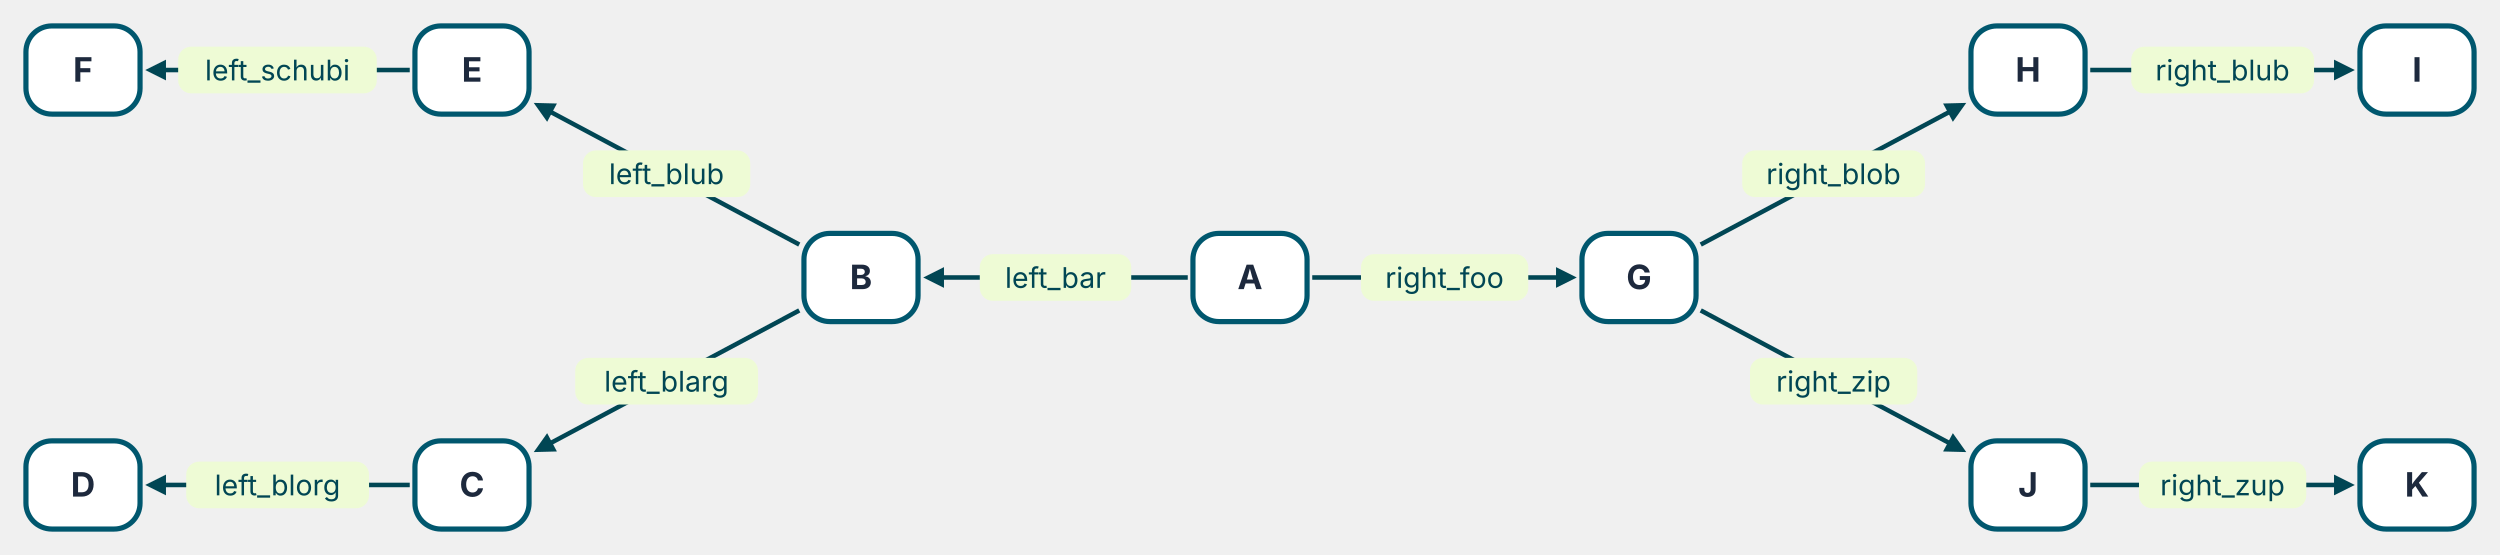
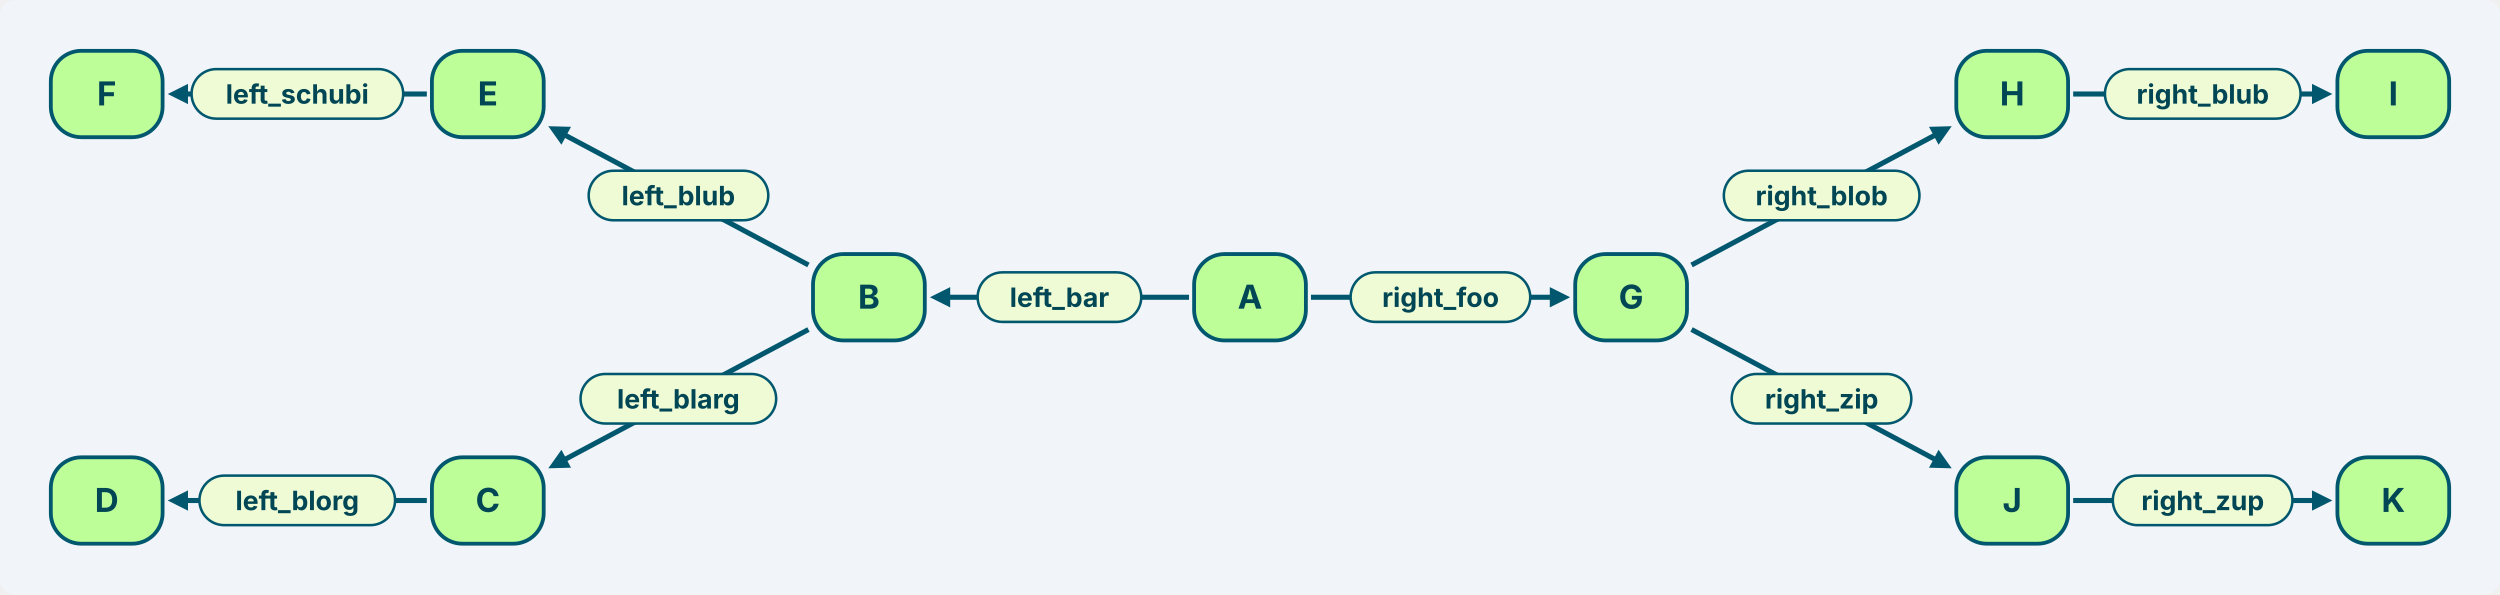
- <svg xmlns="http://www.w3.org/2000/svg" class="keep-colors" viewBox="-32 33 964 214" width="964" height="214" role="img" aria-labelledby="traversal-graph-t traversal-graph-d" font-family="Inter, -apple-system, BlinkMacSystemFont, 'Segoe UI', Helvetica, Arial, sans-serif">
+ <svg xmlns="http://www.w3.org/2000/svg" class="keep-colors" viewBox="-42 23 984 234" width="984" height="234" role="img" aria-labelledby="traversal-graph-t traversal-graph-d" font-family="Inter, -apple-system, BlinkMacSystemFont, 'Segoe UI', Helvetica, Arial, sans-serif">
  <defs>
    <marker id="traversal-graph-a" markerWidth="8" markerHeight="8" refX="2" refY="4" orient="auto" markerUnits="userSpaceOnUse">
-       <path class="dg-f-accent" d="M0,0 L8,4 L0,8 z" fill="#014654" />
+       <path class="dg-f-accent" d="M0,0 L8,4 L0,8 z" fill="#00576e" />
    </marker>
    <marker id="traversal-graph-g" markerWidth="8" markerHeight="8" refX="2" refY="4" orient="auto" markerUnits="userSpaceOnUse">
      <path class="dg-f-arrow" d="M0,0 L8,4 L0,8 z" fill="#90a1b9" />
    </marker>
  </defs>
-   <line class="dg-s-accent" x1="426.0" y1="140.0" x2="330.0" y2="140.0" stroke="#014654" stroke-width="1.75" marker-end="url(#traversal-graph-a)" />
-   <line class="dg-s-accent" x1="276.2" y1="152.7" x2="179.1" y2="204.5" stroke="#014654" stroke-width="1.75" marker-end="url(#traversal-graph-a)" />
-   <line class="dg-s-accent" x1="126.0" y1="220.0" x2="30.0" y2="220.0" stroke="#014654" stroke-width="1.75" marker-end="url(#traversal-graph-a)" />
-   <line class="dg-s-accent" x1="276.2" y1="127.3" x2="179.1" y2="75.5" stroke="#014654" stroke-width="1.75" marker-end="url(#traversal-graph-a)" />
-   <line class="dg-s-accent" x1="126.0" y1="60.0" x2="30.0" y2="60.0" stroke="#014654" stroke-width="1.75" marker-end="url(#traversal-graph-a)" />
-   <line class="dg-s-accent" x1="474.0" y1="140.0" x2="570.0" y2="140.0" stroke="#014654" stroke-width="1.75" marker-end="url(#traversal-graph-a)" />
-   <line class="dg-s-accent" x1="623.8" y1="127.3" x2="720.9" y2="75.5" stroke="#014654" stroke-width="1.75" marker-end="url(#traversal-graph-a)" />
-   <line class="dg-s-accent" x1="774.0" y1="60.0" x2="870.0" y2="60.0" stroke="#014654" stroke-width="1.75" marker-end="url(#traversal-graph-a)" />
-   <line class="dg-s-accent" x1="623.8" y1="152.7" x2="720.9" y2="204.5" stroke="#014654" stroke-width="1.75" marker-end="url(#traversal-graph-a)" />
-   <line class="dg-s-accent" x1="774.0" y1="220.0" x2="870.0" y2="220.0" stroke="#014654" stroke-width="1.75" marker-end="url(#traversal-graph-a)" />
-   <rect class="dg-f-tag-solid" x="345.8" y="131.0" width="58.4" height="18.0" rx="5" fill="#eefbd5" stroke="none" stroke-width="0" />
-   <text class="dg-f-lime" x="375.0" y="144.0" text-anchor="middle" font-size="11" fill="#014654">left_bar</text>
-   <rect class="dg-f-tag-solid" x="189.8" y="171.0" width="70.5" height="18.0" rx="5" fill="#eefbd5" stroke="none" stroke-width="0" />
-   <text class="dg-f-lime" x="225.0" y="184.0" text-anchor="middle" font-size="11" fill="#014654">left_blarg</text>
-   <rect class="dg-f-tag-solid" x="39.8" y="211.0" width="70.5" height="18.0" rx="5" fill="#eefbd5" stroke="none" stroke-width="0" />
-   <text class="dg-f-lime" x="75.0" y="224.0" text-anchor="middle" font-size="11" fill="#014654">left_blorg</text>
-   <rect class="dg-f-tag-solid" x="192.8" y="91.0" width="64.5" height="18.0" rx="5" fill="#eefbd5" stroke="none" stroke-width="0" />
-   <text class="dg-f-lime" x="225.0" y="104.0" text-anchor="middle" font-size="11" fill="#014654">left_blub</text>
-   <rect class="dg-f-tag-solid" x="36.7" y="51.0" width="76.6" height="18.0" rx="5" fill="#eefbd5" stroke="none" stroke-width="0" />
-   <text class="dg-f-lime" x="75.0" y="64.0" text-anchor="middle" font-size="11" fill="#014654">left_schubi</text>
-   <rect class="dg-f-tag-solid" x="492.8" y="131.0" width="64.5" height="18.0" rx="5" fill="#eefbd5" stroke="none" stroke-width="0" />
-   <text class="dg-f-lime" x="525.0" y="144.0" text-anchor="middle" font-size="11" fill="#014654">right_foo</text>
-   <rect class="dg-f-tag-solid" x="639.8" y="91.0" width="70.5" height="18.0" rx="5" fill="#eefbd5" stroke="none" stroke-width="0" />
-   <text class="dg-f-lime" x="675.0" y="104.0" text-anchor="middle" font-size="11" fill="#014654">right_blob</text>
-   <rect class="dg-f-tag-solid" x="789.8" y="51.0" width="70.5" height="18.0" rx="5" fill="#eefbd5" stroke="none" stroke-width="0" />
-   <text class="dg-f-lime" x="825.0" y="64.0" text-anchor="middle" font-size="11" fill="#014654">right_blub</text>
-   <rect class="dg-f-tag-solid" x="642.8" y="171.0" width="64.5" height="18.0" rx="5" fill="#eefbd5" stroke="none" stroke-width="0" />
-   <text class="dg-f-lime" x="675.0" y="184.0" text-anchor="middle" font-size="11" fill="#014654">right_zip</text>
-   <rect class="dg-f-tag-solid" x="792.8" y="211.0" width="64.5" height="18.0" rx="5" fill="#eefbd5" stroke="none" stroke-width="0" />
-   <text class="dg-f-lime" x="825.0" y="224.0" text-anchor="middle" font-size="11" fill="#014654">right_zup</text>
-   <rect class="dg-f-node dg-s-accent" x="428.0" y="123.0" width="44.0" height="34.0" rx="10" fill="#ffffff" stroke="#00576e" stroke-width="2" />
-   <text class="dg-f-text" x="450.0" y="144.5" text-anchor="middle" font-size="13" font-weight="700" fill="#1d293d">A</text>
-   <rect class="dg-f-node dg-s-accent" x="278.0" y="123.0" width="44.0" height="34.0" rx="10" fill="#ffffff" stroke="#00576e" stroke-width="2" />
-   <text class="dg-f-text" x="300.0" y="144.5" text-anchor="middle" font-size="13" font-weight="700" fill="#1d293d">B</text>
-   <rect class="dg-f-node dg-s-accent" x="578.0" y="123.0" width="44.0" height="34.0" rx="10" fill="#ffffff" stroke="#00576e" stroke-width="2" />
-   <text class="dg-f-text" x="600.0" y="144.5" text-anchor="middle" font-size="13" font-weight="700" fill="#1d293d">G</text>
-   <rect class="dg-f-node dg-s-accent" x="128.0" y="43.0" width="44.0" height="34.0" rx="10" fill="#ffffff" stroke="#00576e" stroke-width="2" />
-   <text class="dg-f-text" x="150.0" y="64.5" text-anchor="middle" font-size="13" font-weight="700" fill="#1d293d">E</text>
-   <rect class="dg-f-node dg-s-accent" x="-22.0" y="43.0" width="44.0" height="34.0" rx="10" fill="#ffffff" stroke="#00576e" stroke-width="2" />
-   <text class="dg-f-text" x="0.0" y="64.5" text-anchor="middle" font-size="13" font-weight="700" fill="#1d293d">F</text>
-   <rect class="dg-f-node dg-s-accent" x="128.0" y="203.0" width="44.0" height="34.0" rx="10" fill="#ffffff" stroke="#00576e" stroke-width="2" />
-   <text class="dg-f-text" x="150.0" y="224.5" text-anchor="middle" font-size="13" font-weight="700" fill="#1d293d">C</text>
-   <rect class="dg-f-node dg-s-accent" x="-22.0" y="203.0" width="44.0" height="34.0" rx="10" fill="#ffffff" stroke="#00576e" stroke-width="2" />
-   <text class="dg-f-text" x="0.0" y="224.5" text-anchor="middle" font-size="13" font-weight="700" fill="#1d293d">D</text>
-   <rect class="dg-f-node dg-s-accent" x="728.0" y="43.0" width="44.0" height="34.0" rx="10" fill="#ffffff" stroke="#00576e" stroke-width="2" />
-   <text class="dg-f-text" x="750.0" y="64.5" text-anchor="middle" font-size="13" font-weight="700" fill="#1d293d">H</text>
-   <rect class="dg-f-node dg-s-accent" x="878.0" y="43.0" width="44.0" height="34.0" rx="10" fill="#ffffff" stroke="#00576e" stroke-width="2" />
-   <text class="dg-f-text" x="900.0" y="64.5" text-anchor="middle" font-size="13" font-weight="700" fill="#1d293d">I</text>
-   <rect class="dg-f-node dg-s-accent" x="728.0" y="203.0" width="44.0" height="34.0" rx="10" fill="#ffffff" stroke="#00576e" stroke-width="2" />
-   <text class="dg-f-text" x="750.0" y="224.5" text-anchor="middle" font-size="13" font-weight="700" fill="#1d293d">J</text>
-   <rect class="dg-f-node dg-s-accent" x="878.0" y="203.0" width="44.0" height="34.0" rx="10" fill="#ffffff" stroke="#00576e" stroke-width="2" />
-   <text class="dg-f-text" x="900.0" y="224.5" text-anchor="middle" font-size="13" font-weight="700" fill="#1d293d">K</text>
+   <rect class="dg-f-canvas" x="-42" y="23" width="984" height="234" rx="6" fill="#f1f5f9" />
+   <line class="dg-s-accent" x1="426.0" y1="140.0" x2="330.0" y2="140.0" stroke="#00576e" stroke-width="2" marker-end="url(#traversal-graph-a)" />
+   <line class="dg-s-accent" x1="276.2" y1="152.7" x2="179.1" y2="204.5" stroke="#00576e" stroke-width="2" marker-end="url(#traversal-graph-a)" />
+   <line class="dg-s-accent" x1="126.0" y1="220.0" x2="30.0" y2="220.0" stroke="#00576e" stroke-width="2" marker-end="url(#traversal-graph-a)" />
+   <line class="dg-s-accent" x1="276.2" y1="127.3" x2="179.1" y2="75.5" stroke="#00576e" stroke-width="2" marker-end="url(#traversal-graph-a)" />
+   <line class="dg-s-accent" x1="126.0" y1="60.0" x2="30.0" y2="60.0" stroke="#00576e" stroke-width="2" marker-end="url(#traversal-graph-a)" />
+   <line class="dg-s-accent" x1="474.0" y1="140.0" x2="570.0" y2="140.0" stroke="#00576e" stroke-width="2" marker-end="url(#traversal-graph-a)" />
+   <line class="dg-s-accent" x1="623.8" y1="127.3" x2="720.9" y2="75.5" stroke="#00576e" stroke-width="2" marker-end="url(#traversal-graph-a)" />
+   <line class="dg-s-accent" x1="774.0" y1="60.0" x2="870.0" y2="60.0" stroke="#00576e" stroke-width="2" marker-end="url(#traversal-graph-a)" />
+   <line class="dg-s-accent" x1="623.8" y1="152.7" x2="720.9" y2="204.5" stroke="#00576e" stroke-width="2" marker-end="url(#traversal-graph-a)" />
+   <line class="dg-s-accent" x1="774.0" y1="220.0" x2="870.0" y2="220.0" stroke="#00576e" stroke-width="2" marker-end="url(#traversal-graph-a)" />
+   <rect class="dg-f-tag-solid dg-s-accent" x="342.8" y="130.2" width="64.4" height="19.5" rx="9.75" fill="#eefbd5" stroke="#00576e" stroke-width="1" />
+   <text class="dg-f-lime" x="375.0" y="143.8" text-anchor="middle" font-size="10.5" font-weight="700" fill="#014654">left_bar</text>
+   <rect class="dg-f-tag-solid dg-s-accent" x="186.5" y="170.2" width="77.0" height="19.5" rx="9.75" fill="#eefbd5" stroke="#00576e" stroke-width="1" />
+   <text class="dg-f-lime" x="225.0" y="183.8" text-anchor="middle" font-size="10.5" font-weight="700" fill="#014654">left_blarg</text>
+   <rect class="dg-f-tag-solid dg-s-accent" x="36.5" y="210.2" width="77.0" height="19.5" rx="9.75" fill="#eefbd5" stroke="#00576e" stroke-width="1" />
+   <text class="dg-f-lime" x="75.0" y="223.8" text-anchor="middle" font-size="10.5" font-weight="700" fill="#014654">left_blorg</text>
+   <rect class="dg-f-tag-solid dg-s-accent" x="189.7" y="90.2" width="70.7" height="19.5" rx="9.75" fill="#eefbd5" stroke="#00576e" stroke-width="1" />
+   <text class="dg-f-lime" x="225.0" y="103.8" text-anchor="middle" font-size="10.5" font-weight="700" fill="#014654">left_blub</text>
+   <rect class="dg-f-tag-solid dg-s-accent" x="33.4" y="50.2" width="83.3" height="19.5" rx="9.75" fill="#eefbd5" stroke="#00576e" stroke-width="1" />
+   <text class="dg-f-lime" x="75.0" y="63.8" text-anchor="middle" font-size="10.5" font-weight="700" fill="#014654">left_schubi</text>
+   <rect class="dg-f-tag-solid dg-s-accent" x="489.6" y="130.2" width="70.7" height="19.5" rx="9.75" fill="#eefbd5" stroke="#00576e" stroke-width="1" />
+   <text class="dg-f-lime" x="525.0" y="143.8" text-anchor="middle" font-size="10.5" font-weight="700" fill="#014654">right_foo</text>
+   <rect class="dg-f-tag-solid dg-s-accent" x="636.5" y="90.2" width="77.0" height="19.5" rx="9.75" fill="#eefbd5" stroke="#00576e" stroke-width="1" />
+   <text class="dg-f-lime" x="675.0" y="103.8" text-anchor="middle" font-size="10.5" font-weight="700" fill="#014654">right_blob</text>
+   <rect class="dg-f-tag-solid dg-s-accent" x="786.5" y="50.2" width="77.0" height="19.5" rx="9.75" fill="#eefbd5" stroke="#00576e" stroke-width="1" />
+   <text class="dg-f-lime" x="825.0" y="63.8" text-anchor="middle" font-size="10.5" font-weight="700" fill="#014654">right_blub</text>
+   <rect class="dg-f-tag-solid dg-s-accent" x="639.6" y="170.2" width="70.7" height="19.5" rx="9.75" fill="#eefbd5" stroke="#00576e" stroke-width="1" />
+   <text class="dg-f-lime" x="675.0" y="183.8" text-anchor="middle" font-size="10.5" font-weight="700" fill="#014654">right_zip</text>
+   <rect class="dg-f-tag-solid dg-s-accent" x="789.6" y="210.2" width="70.7" height="19.5" rx="9.75" fill="#eefbd5" stroke="#00576e" stroke-width="1" />
+   <text class="dg-f-lime" x="825.0" y="223.8" text-anchor="middle" font-size="10.5" font-weight="700" fill="#014654">right_zup</text>
+   <rect class="" x="428.0" y="123.0" width="44.0" height="34.0" rx="12" fill="#befe99" stroke="#00576e" stroke-width="1.5" />
+   <text x="450.0" y="144.5" text-anchor="middle" font-size="13" font-weight="700" fill="#014654">A</text>
+   <rect class="" x="278.0" y="123.0" width="44.0" height="34.0" rx="12" fill="#befe99" stroke="#00576e" stroke-width="1.5" />
+   <text x="300.0" y="144.5" text-anchor="middle" font-size="13" font-weight="700" fill="#014654">B</text>
+   <rect class="" x="578.0" y="123.0" width="44.0" height="34.0" rx="12" fill="#befe99" stroke="#00576e" stroke-width="1.5" />
+   <text x="600.0" y="144.5" text-anchor="middle" font-size="13" font-weight="700" fill="#014654">G</text>
+   <rect class="" x="128.0" y="43.0" width="44.0" height="34.0" rx="12" fill="#befe99" stroke="#00576e" stroke-width="1.5" />
+   <text x="150.0" y="64.5" text-anchor="middle" font-size="13" font-weight="700" fill="#014654">E</text>
+   <rect class="" x="-22.0" y="43.0" width="44.0" height="34.0" rx="12" fill="#befe99" stroke="#00576e" stroke-width="1.5" />
+   <text x="0.0" y="64.5" text-anchor="middle" font-size="13" font-weight="700" fill="#014654">F</text>
+   <rect class="" x="128.0" y="203.0" width="44.0" height="34.0" rx="12" fill="#befe99" stroke="#00576e" stroke-width="1.5" />
+   <text x="150.0" y="224.5" text-anchor="middle" font-size="13" font-weight="700" fill="#014654">C</text>
+   <rect class="" x="-22.0" y="203.0" width="44.0" height="34.0" rx="12" fill="#befe99" stroke="#00576e" stroke-width="1.5" />
+   <text x="0.0" y="224.5" text-anchor="middle" font-size="13" font-weight="700" fill="#014654">D</text>
+   <rect class="" x="728.0" y="43.0" width="44.0" height="34.0" rx="12" fill="#befe99" stroke="#00576e" stroke-width="1.5" />
+   <text x="750.0" y="64.5" text-anchor="middle" font-size="13" font-weight="700" fill="#014654">H</text>
+   <rect class="" x="878.0" y="43.0" width="44.0" height="34.0" rx="12" fill="#befe99" stroke="#00576e" stroke-width="1.5" />
+   <text x="900.0" y="64.5" text-anchor="middle" font-size="13" font-weight="700" fill="#014654">I</text>
+   <rect class="" x="728.0" y="203.0" width="44.0" height="34.0" rx="12" fill="#befe99" stroke="#00576e" stroke-width="1.5" />
+   <text x="750.0" y="224.5" text-anchor="middle" font-size="13" font-weight="700" fill="#014654">J</text>
+   <rect class="" x="878.0" y="203.0" width="44.0" height="34.0" rx="12" fill="#befe99" stroke="#00576e" stroke-width="1.5" />
+   <text x="900.0" y="224.5" text-anchor="middle" font-size="13" font-weight="700" fill="#014654">K</text>
</svg>
